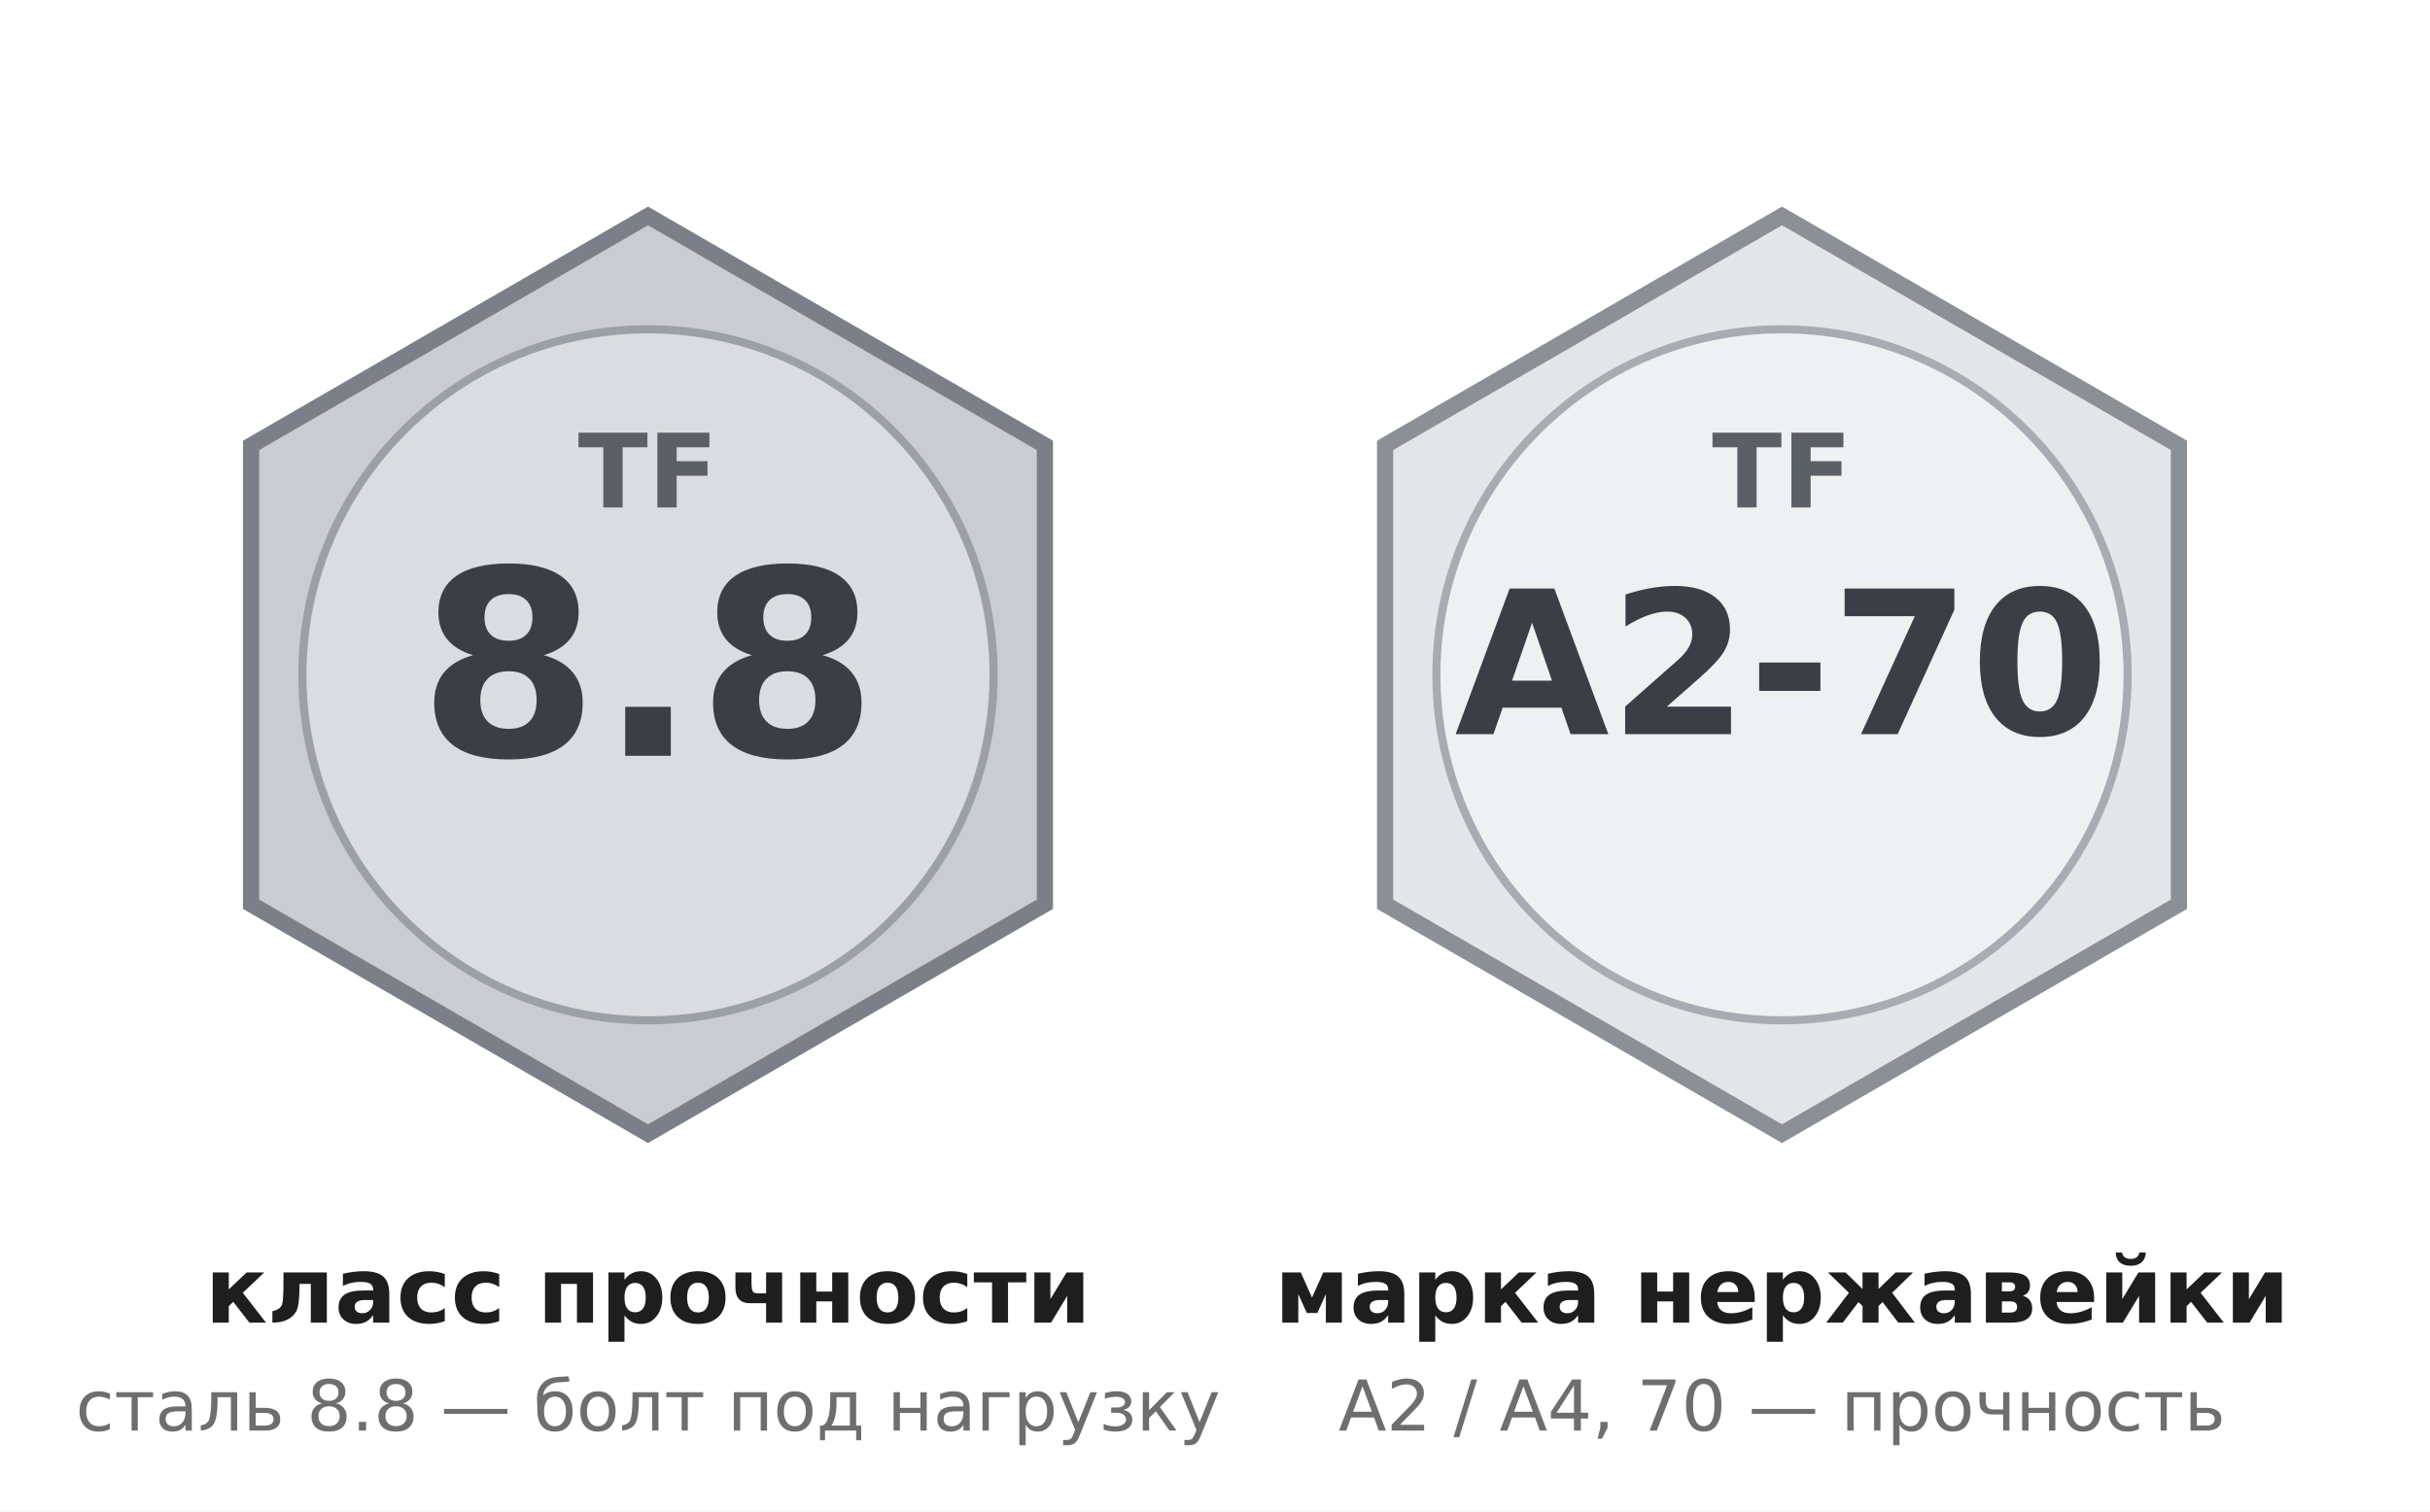
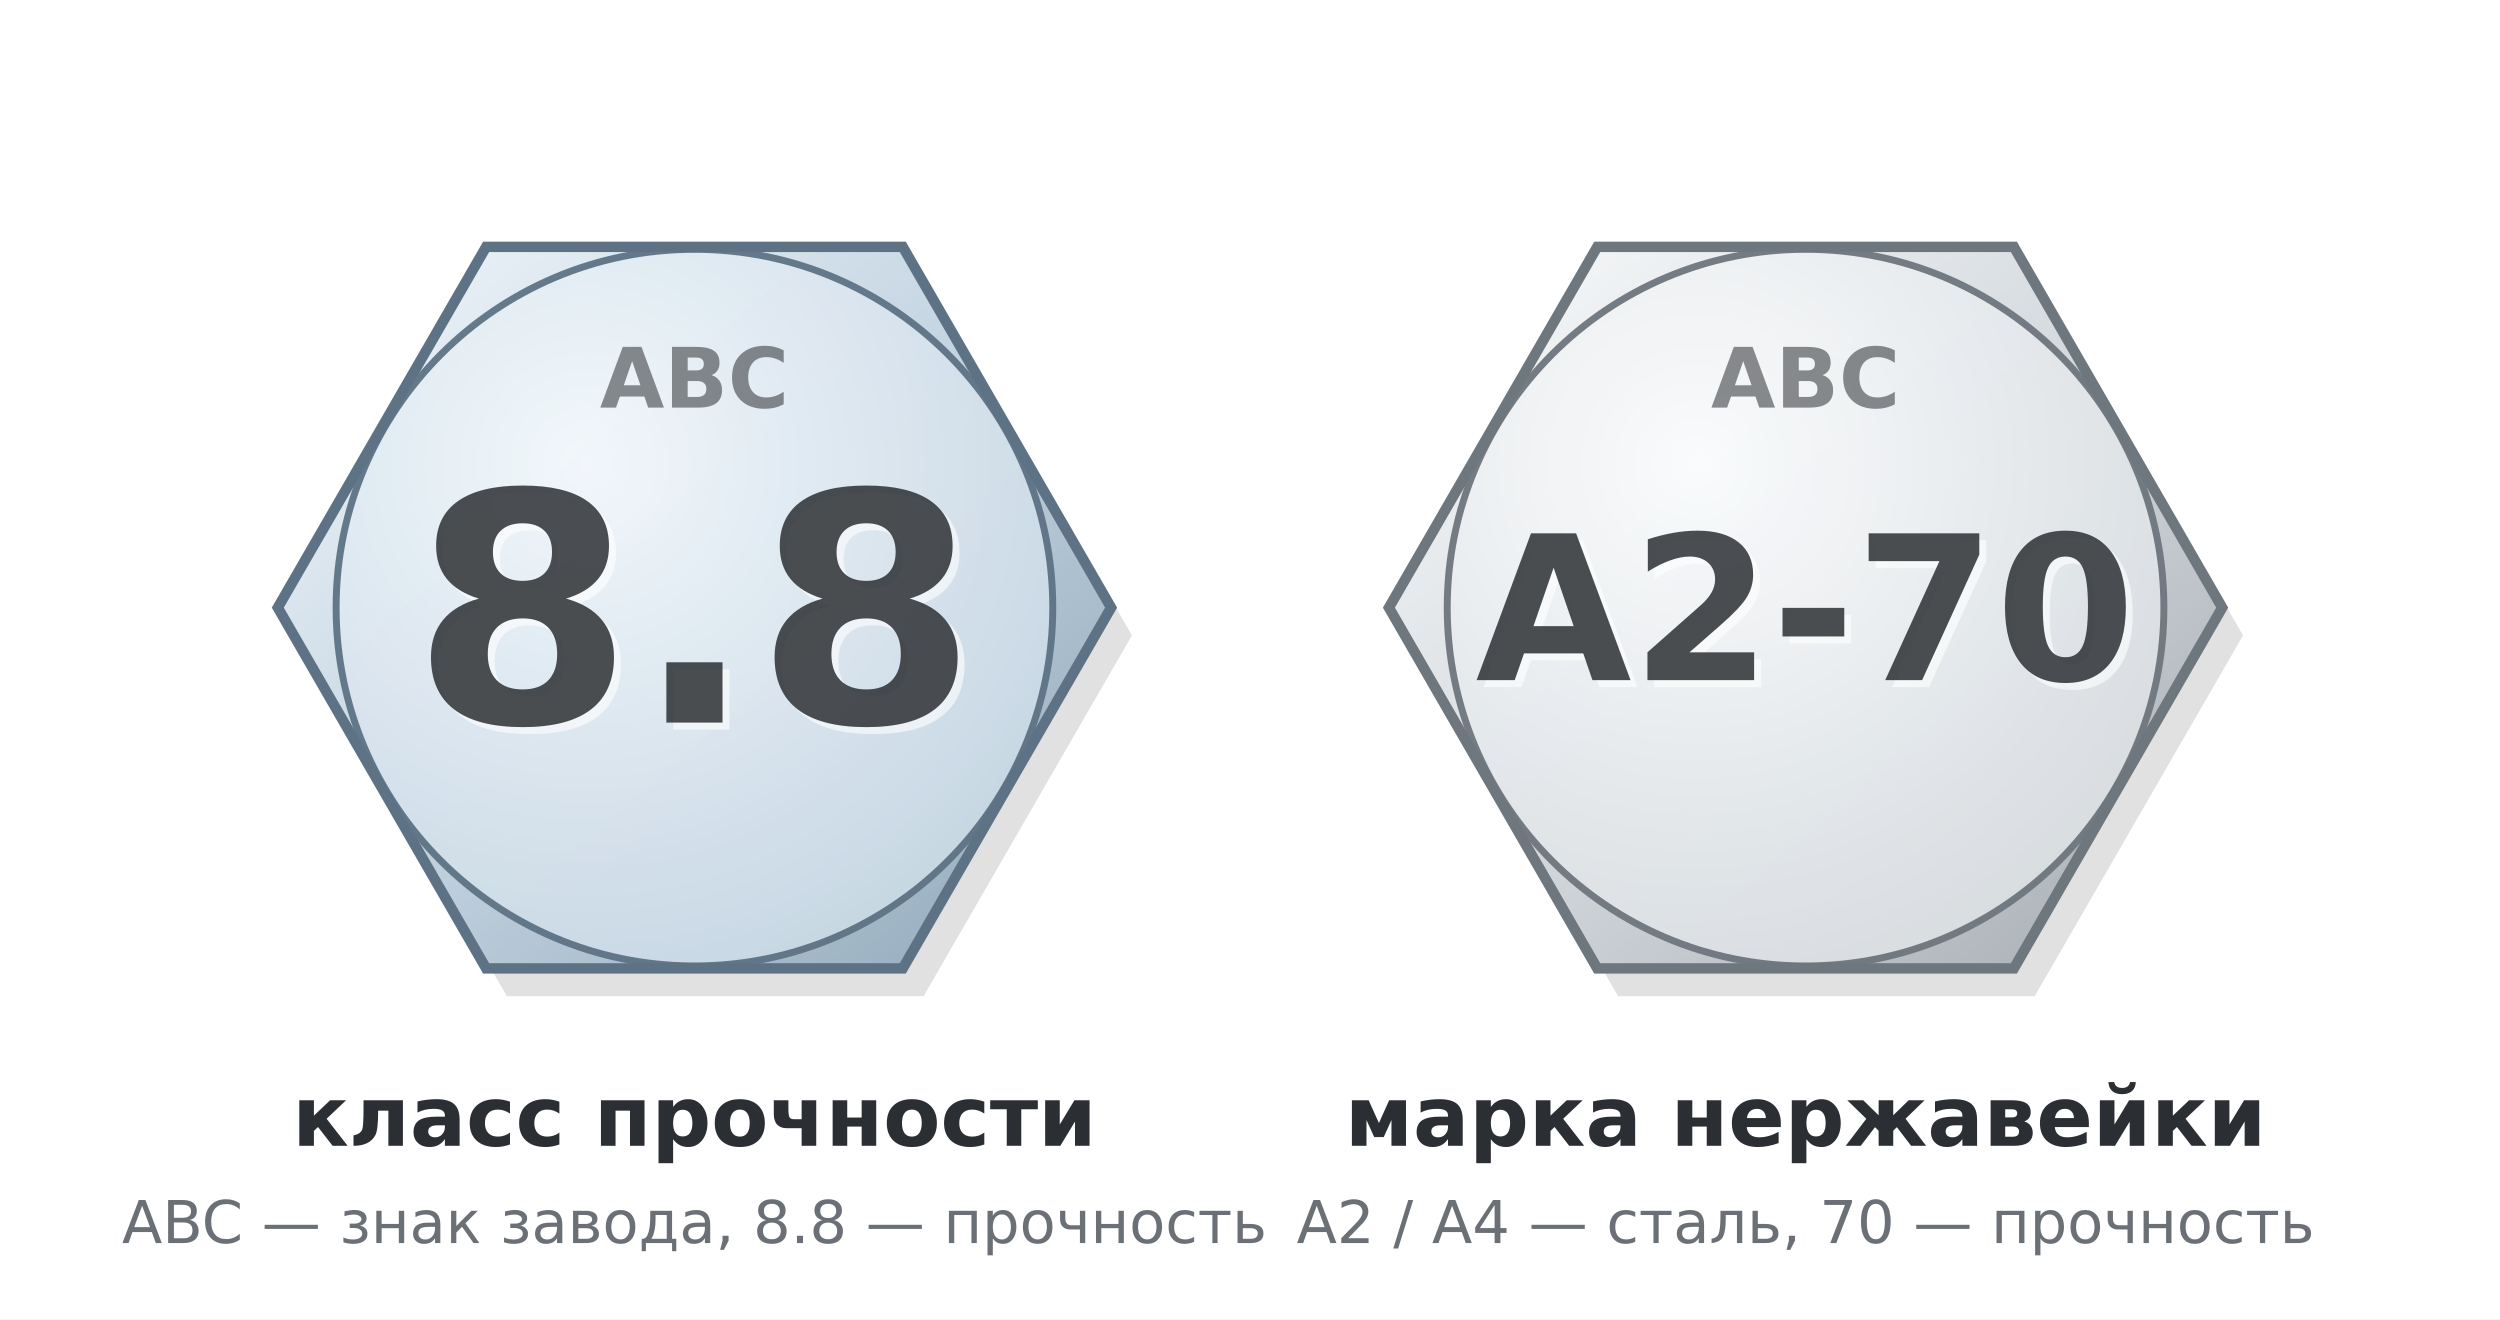
- <svg xmlns="http://www.w3.org/2000/svg" viewBox="0 0 900 560">
-   <rect width="900" height="560" fill="#fff" />
-   <g font-family="DejaVu Sans, Arial, sans-serif" text-anchor="middle">
-     <g transform="translate(240,250)">
-       <polygon points="0,-170 147,-85 147,85 0,170 -147,85 -147,-85" fill="#c9ccd1" stroke="#7b8088" stroke-width="6" />
-       <circle r="128" fill="#d9dce0" stroke="#9aa0a7" stroke-width="3" />
-       <text y="30" font-size="96" font-weight="700" fill="#3b3f45">8.8</text>
-       <text y="-62" font-size="38" font-weight="700" fill="#5b6067">TF</text>
-     </g>
-     <g transform="translate(660,250)">
-       <polygon points="0,-170 147,-85 147,85 0,170 -147,85 -147,-85" fill="#e3e5e8" stroke="#8b9097" stroke-width="6" />
-       <circle r="128" fill="#eef0f2" stroke="#a7acb2" stroke-width="3" />
-       <text y="22" font-size="74" font-weight="700" fill="#3b3f45">A2-70</text>
-       <text y="-62" font-size="38" font-weight="700" fill="#5b6067">TF</text>
-     </g>
-     <text x="240" y="490" font-size="34" font-weight="700" fill="#1e1e1e">класс прочности</text>
-     <text x="240" y="530" font-size="26" fill="#6e6e6e">сталь 8.8 — болт под нагрузку</text>
-     <text x="660" y="490" font-size="34" font-weight="700" fill="#1e1e1e">марка нержавейки</text>
-     <text x="660" y="530" font-size="26" fill="#6e6e6e">A2 / A4, 70 — прочность</text>
-   </g>
+ <svg xmlns="http://www.w3.org/2000/svg" viewBox="0 0 720 380" width="720" height="380">
+   <rect width="720" height="380" fill="#fff" />
+   <defs>
+     <linearGradient id="g88" x1="0" y1="0" x2="1" y2="1">
+       <stop offset="0" stop-color="#f3f8fc" />
+       <stop offset=".45" stop-color="#c6d6e3" />
+       <stop offset="1" stop-color="#90a7b8" />
+     </linearGradient>
+     <radialGradient id="g88r" cx=".35" cy=".3" r=".8">
+       <stop offset="0" stop-color="#f3f8fc" />
+       <stop offset="1" stop-color="#c6d6e3" />
+     </radialGradient>
+   </defs>
+   <polygon points="326.0,183.0 266.0,286.9 146.0,286.9 86.0,183.0 146.0,79.1 266.0,79.1" fill="#000" opacity=".12" />
+   <polygon points="320.0,175.0 260.0,278.9 140.0,278.9 80.0,175.0 140.0,71.1 260.0,71.1" fill="url(#g88)" stroke="#5d7385" stroke-width="3" />
+   <circle cx="200" cy="175" r="103.2" fill="url(#g88r)" stroke="#5d7385" stroke-width="2" opacity=".95" />
+   <text x="202" y="210.12" font-family="DejaVu Sans, Arial" font-weight="800" font-size="92" text-anchor="middle" fill="#fff" opacity=".6">8.8</text>
+   <text x="200" y="208.12" font-family="DejaVu Sans, Arial" font-weight="800" font-size="92" text-anchor="middle" fill="#2b2f33" opacity=".85">8.8</text>
+   <text x="200" y="117.4" font-family="DejaVu Sans, Arial" font-weight="700" font-size="24" text-anchor="middle" fill="#2b2f33" opacity=".55">ABC</text>
+   <defs>
+     <linearGradient id="gA270" x1="0" y1="0" x2="1" y2="1">
+       <stop offset="0" stop-color="#fbfcfd" />
+       <stop offset=".45" stop-color="#d7dce0" />
+       <stop offset="1" stop-color="#a4abb2" />
+     </linearGradient>
+     <radialGradient id="gA270r" cx=".35" cy=".3" r=".8">
+       <stop offset="0" stop-color="#fbfcfd" />
+       <stop offset="1" stop-color="#d7dce0" />
+     </radialGradient>
+   </defs>
+   <polygon points="646.0,183.0 586.0,286.9 466.0,286.9 406.0,183.0 466.0,79.1 586.0,79.1" fill="#000" opacity=".12" />
+   <polygon points="640.0,175.0 580.0,278.9 460.0,278.9 400.0,175.0 460.0,71.1 580.0,71.1" fill="url(#gA270)" stroke="#6e767e" stroke-width="3" />
+   <circle cx="520" cy="175" r="103.2" fill="url(#gA270r)" stroke="#6e767e" stroke-width="2" opacity=".95" />
+   <text x="522" y="197.88" font-family="DejaVu Sans, Arial" font-weight="800" font-size="58" text-anchor="middle" fill="#fff" opacity=".6">A2-70</text>
+   <text x="520" y="195.88" font-family="DejaVu Sans, Arial" font-weight="800" font-size="58" text-anchor="middle" fill="#2b2f33" opacity=".85">A2-70</text>
+   <text x="520" y="117.4" font-family="DejaVu Sans, Arial" font-weight="700" font-size="24" text-anchor="middle" fill="#2b2f33" opacity=".55">ABC</text>
+   <text x="200" y="330" font-family="DejaVu Sans, Arial" font-size="24" font-weight="700" text-anchor="middle" fill="#2b2f33">класс прочности</text>
+   <text x="520" y="330" font-family="DejaVu Sans, Arial" font-size="24" font-weight="700" text-anchor="middle" fill="#2b2f33">марка нержавейки</text>
+   <text x="200" y="358" font-family="DejaVu Sans, Arial" font-size="17" text-anchor="middle" fill="#6b7076">ABC — знак завода, 8.8 — прочность</text>
+   <text x="520" y="358" font-family="DejaVu Sans, Arial" font-size="17" text-anchor="middle" fill="#6b7076">A2 / A4 — сталь, 70 — прочность</text>
</svg>
